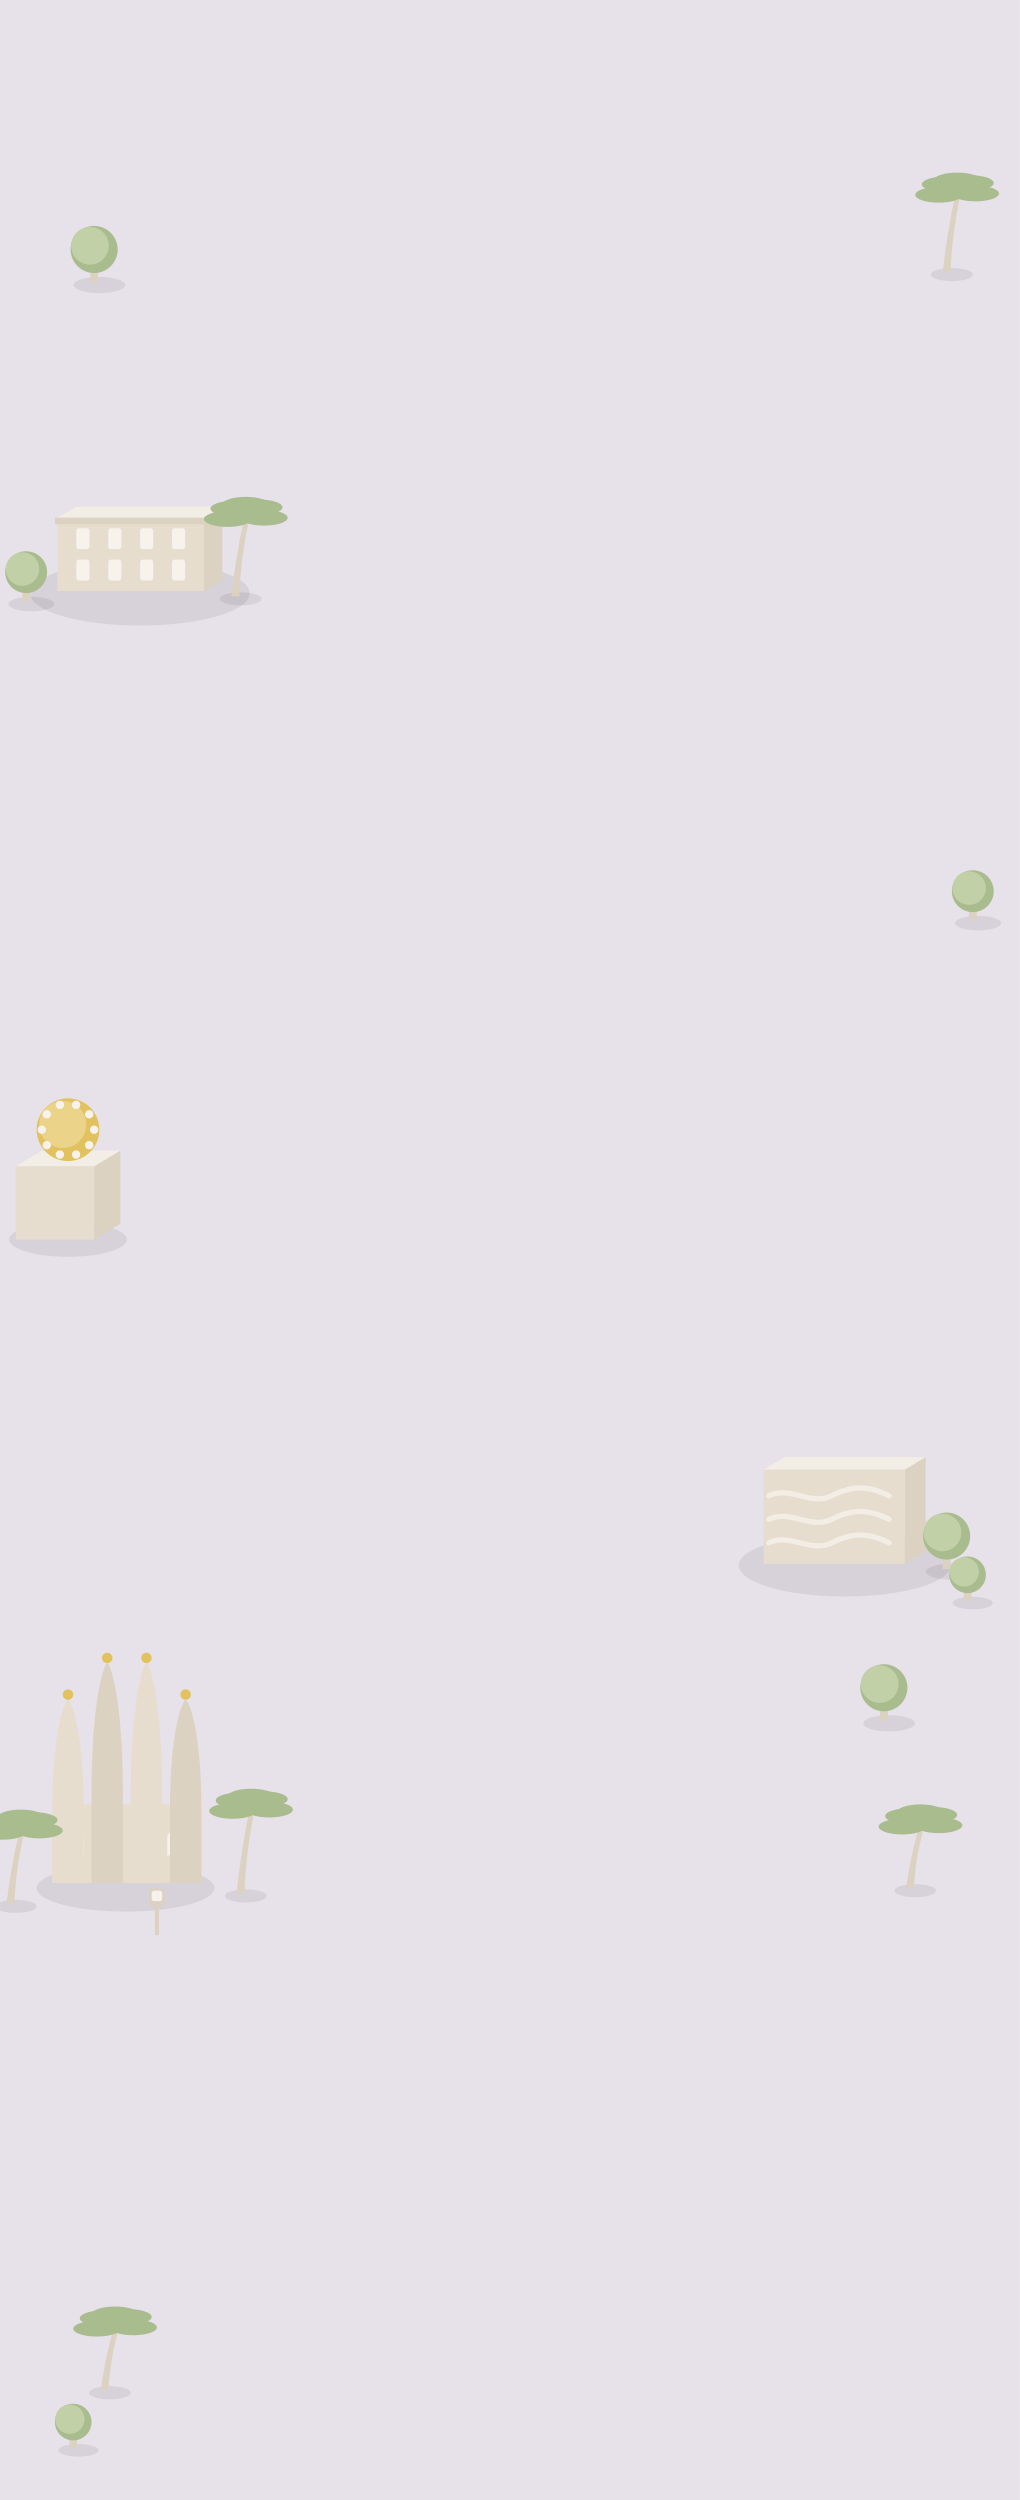
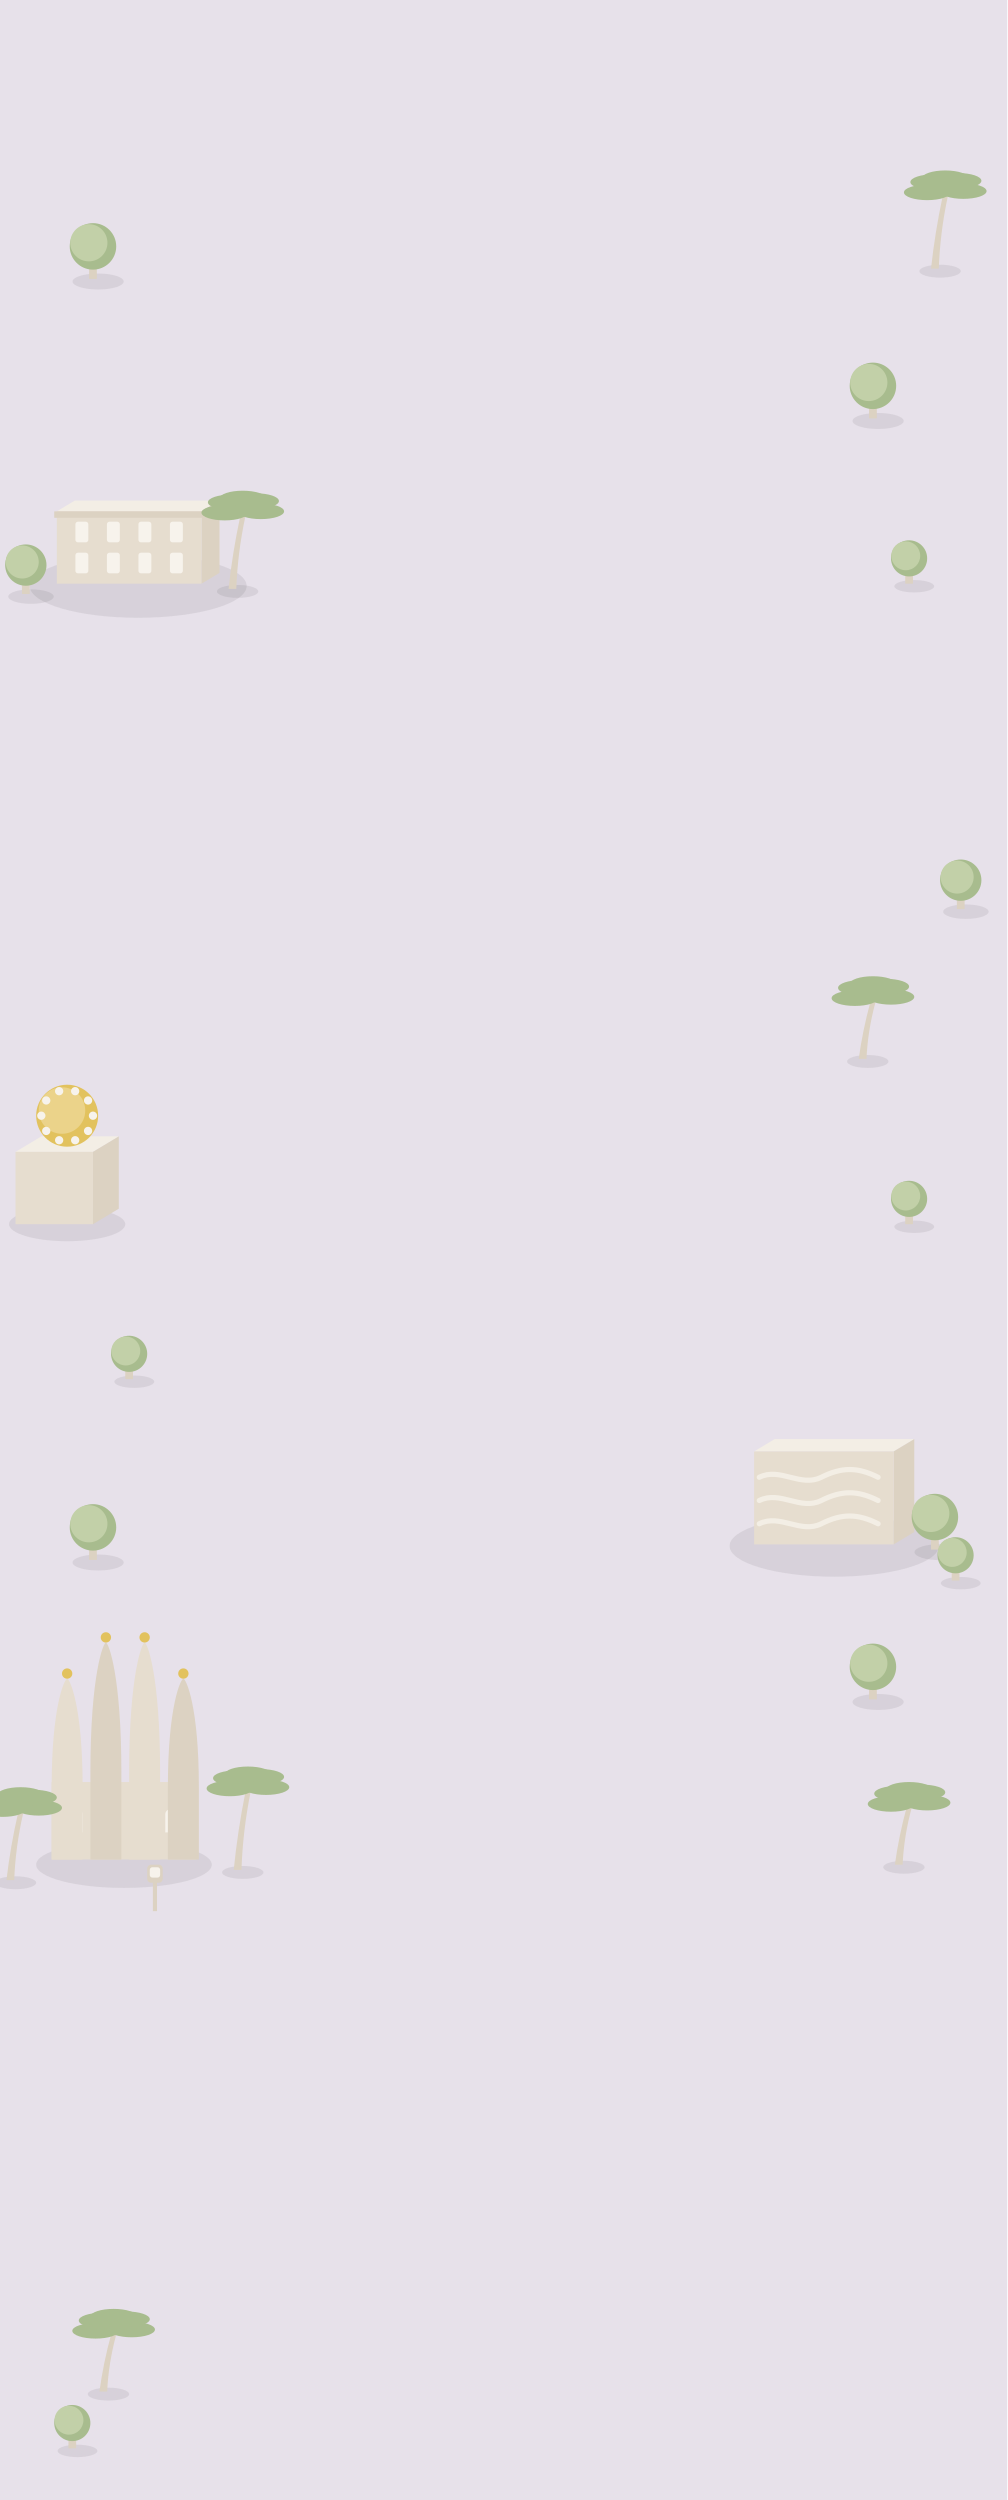
- <svg xmlns="http://www.w3.org/2000/svg" viewBox="0 0 390 956" width="390" height="956" data-points="266,710 126,586 264,462 134,338 260,214 128,90">
+ <svg xmlns="http://www.w3.org/2000/svg" viewBox="0 0 390 968" width="390" height="968" preserveAspectRatio="none" data-points="266,710 126,586 264,462 134,338 260,214 128,90">
  <style>.tint{fill:#e7e1ea}.c0{fill:#efe8dd}.s-c0{stroke:#efe8dd}.c1{fill:#e6ddcf}.s-c1{stroke:#e6ddcf}.c2{fill:#dcd2c2}.s-c2{stroke:#dcd2c2}.c3{fill:#f3eee5}.s-c3{stroke:#f3eee5}.c4{fill:#f7f3ec}.s-c4{stroke:#f7f3ec}.c5{fill:#d9ae8e}.s-c5{stroke:#d9ae8e}.c6{fill:#c8957a}.s-c6{stroke:#c8957a}.c7{fill:#cdc9d2}.s-c7{stroke:#cdc9d2}.c8{fill:#b6b1bd}.s-c8{stroke:#b6b1bd}.c9{fill:#c2d0a8}.s-c9{stroke:#c2d0a8}.c10{fill:#a8bc8e}.s-c10{stroke:#a8bc8e}.c11{fill:#cfe0e4}.s-c11{stroke:#cfe0e4}.c12{fill:#e9f2f3}.s-c12{stroke:#e9f2f3}.c13{fill:rgba(35, 32, 28, .08)}.s-c13{stroke:rgba(35, 32, 28, .08)}.c14{fill:#e9b97c}.s-c14{stroke:#e9b97c}.c15{fill:#e6d9b8}.s-c15{stroke:#e6d9b8}.c16{fill:#d9c9a3}.s-c16{stroke:#d9c9a3}.c17{fill:#e3d8ac}.s-c17{stroke:#e3d8ac}.c18{fill:#d4c694}.s-c18{stroke:#d4c694}.c19{fill:#e9dba0}.s-c19{stroke:#e9dba0}.c20{fill:#d9c884}.s-c20{stroke:#d9c884}.c21{fill:#e2c25e}.s-c21{stroke:#e2c25e}.c22{fill:#ebd38a}.s-c22{stroke:#ebd38a}.c23{fill:#e7c98a}.s-c23{stroke:#e7c98a}@media(prefers-color-scheme:dark){.tint{fill:#25222a}.c0{fill:#2c2721}.s-c0{stroke:#2c2721}.c1{fill:#373129}.s-c1{stroke:#373129}.c2{fill:#2d2823}.s-c2{stroke:#2d2823}.c3{fill:#433c33}.s-c3{stroke:#433c33}.c4{fill:#8b7146}.s-c4{stroke:#8b7146}.c5{fill:#5c4136}.s-c5{stroke:#5c4136}.c6{fill:#4b342b}.s-c6{stroke:#4b342b}.c7{fill:#3c3b42}.s-c7{stroke:#3c3b42}.c8{fill:#2f2e35}.s-c8{stroke:#2f2e35}.c9{fill:#3f4b34}.s-c9{stroke:#3f4b34}.c10{fill:#33402a}.s-c10{stroke:#33402a}.c11{fill:#2a3a40}.s-c11{stroke:#2a3a40}.c12{fill:#354850}.s-c12{stroke:#354850}.c13{fill:rgba(0, 0, 0, .28)}.s-c13{stroke:rgba(0, 0, 0, .28)}.c14{fill:#8c6a44}.s-c14{stroke:#8c6a44}.c15{fill:#58492f}.s-c15{stroke:#58492f}.c16{fill:#4a3d28}.s-c16{stroke:#4a3d28}.c17{fill:#4a4430}.s-c17{stroke:#4a4430}.c18{fill:#403a27}.s-c18{stroke:#403a27}.c19{fill:#55502f}.s-c19{stroke:#55502f}.c20{fill:#4a4528}.s-c20{stroke:#4a4528}.c21{fill:#8f7430}.s-c21{stroke:#8f7430}.c22{fill:#a3863c}.s-c22{stroke:#a3863c}.c23{fill:#7a6236}.s-c23{stroke:#7a6236}}</style>
-   <rect x="0" y="0" width="390" height="956" class="tint" />
+   <rect x="0" y="0" width="390" height="968" class="tint" />
  <ellipse cx="364" cy="105" rx="8" ry="2.5" class="c13" />
  <path d="M360.5 104Q362 90 365 76L367 76Q364 90 363.5 104Z" class="c2" />
  <ellipse cx="359" cy="74.5" rx="9" ry="3" class="c10" />
  <ellipse cx="373" cy="74" rx="9" ry="3" class="c10" />
  <ellipse cx="361.5" cy="70.5" rx="9" ry="3" class="c10" />
  <ellipse cx="371" cy="70" rx="9" ry="3" class="c10" />
  <ellipse cx="366" cy="69" rx="9" ry="3" class="c10" />
  <ellipse cx="38" cy="109" rx="9.9" ry="3.1" class="c13" />
  <rect x="34.5" y="99.9" width="3" height="8.1" class="c2" />
  <circle cx="36" cy="95.4" r="9" class="c10" />
  <circle cx="34.4" cy="94" r="7.2" class="c9" />
+   <ellipse cx="340" cy="163" rx="9.9" ry="3.1" class="c13" />
+   <rect x="336.5" y="153.9" width="3" height="8.1" class="c2" />
+   <circle cx="338" cy="149.4" r="9" class="c10" />
+   <circle cx="336.4" cy="148.1" r="7.2" class="c9" />
  <ellipse cx="53.5" cy="226.9" rx="42" ry="12.3" class="c13" />
  <path d="M22 198 L78 198 L85 193.8 L29 193.8Z" class="c3" />
  <path d="M78 226 L78 198 L85 193.8 L85 221.8Z" class="c2" />
  <rect x="22" y="198" width="56" height="28" class="c1" />
  <rect x="21" y="198" width="58" height="2.5" class="c2" />
  <rect x="29.2" y="202" width="5" height="8" class="c4" rx="1" />
  <rect x="29.2" y="214" width="5" height="8" class="c4" rx="1" />
  <rect x="41.4" y="202" width="5" height="8" class="c4" rx="1" />
  <rect x="41.4" y="214" width="5" height="8" class="c4" rx="1" />
  <rect x="53.6" y="202" width="5" height="8" class="c4" rx="1" />
  <rect x="53.6" y="214" width="5" height="8" class="c4" rx="1" />
  <rect x="65.8" y="202" width="5" height="8" class="c4" rx="1" />
  <rect x="65.8" y="214" width="5" height="8" class="c4" rx="1" />
+   <ellipse cx="354" cy="227" rx="7.7" ry="2.4" class="c13" />
+   <rect x="350.5" y="219.7" width="3" height="6.3" class="c2" />
+   <circle cx="352" cy="216.2" r="7" class="c10" />
+   <circle cx="350.7" cy="215.2" r="5.6" class="c9" />
  <ellipse cx="92" cy="229" rx="8" ry="2.5" class="c13" />
  <path d="M88.5 228Q90 214 93 200L95 200Q92 214 91.5 228Z" class="c2" />
  <ellipse cx="87" cy="198.5" rx="9" ry="3" class="c10" />
  <ellipse cx="101" cy="198" rx="9" ry="3" class="c10" />
  <ellipse cx="89.5" cy="194.5" rx="9" ry="3" class="c10" />
  <ellipse cx="99" cy="194" rx="9" ry="3" class="c10" />
  <ellipse cx="94" cy="193" rx="9" ry="3" class="c10" />
  <ellipse cx="12" cy="231" rx="8.8" ry="2.8" class="c13" />
  <rect x="8.5" y="222.8" width="3" height="7.2" class="c2" />
  <circle cx="10" cy="218.8" r="8" class="c10" />
  <circle cx="8.6" cy="217.6" r="6.4" class="c9" />
  <ellipse cx="374" cy="353" rx="8.8" ry="2.8" class="c13" />
  <rect x="370.5" y="344.8" width="3" height="7.2" class="c2" />
  <circle cx="372" cy="340.8" r="8" class="c10" />
  <circle cx="370.6" cy="339.6" r="6.4" class="c9" />
+   <ellipse cx="336" cy="411" rx="8" ry="2.5" class="c13" />
+   <path d="M332.5 410Q334 399 337 388L339 388Q336 399 335.5 410Z" class="c2" />
+   <ellipse cx="331" cy="386.5" rx="9" ry="3" class="c10" />
+   <ellipse cx="345" cy="386" rx="9" ry="3" class="c10" />
+   <ellipse cx="333.5" cy="382.5" rx="9" ry="3" class="c10" />
+   <ellipse cx="343" cy="382" rx="9" ry="3" class="c10" />
+   <ellipse cx="338" cy="381" rx="9" ry="3" class="c10" />
  <ellipse cx="26" cy="474" rx="22.5" ry="6.6" class="c13" />
  <path d="M6 446 L36 446 L46 440 L16 440Z" class="c3" />
  <path d="M36 474 L36 446 L46 440 L46 468Z" class="c2" />
  <rect x="6" y="446" width="30" height="28" class="c1" />
  <circle cx="26" cy="432" r="12" class="c21" />
  <circle cx="24" cy="430" r="9" class="c22" />
  <circle cx="36" cy="432" r="1.6" class="c4" />
  <circle cx="34.1" cy="437.9" r="1.6" class="c4" />
  <circle cx="29.1" cy="441.5" r="1.6" class="c4" />
  <circle cx="22.9" cy="441.5" r="1.6" class="c4" />
  <circle cx="17.9" cy="437.9" r="1.6" class="c4" />
  <circle cx="16" cy="432" r="1.6" class="c4" />
  <circle cx="17.9" cy="426.1" r="1.6" class="c4" />
  <circle cx="22.9" cy="422.5" r="1.6" class="c4" />
  <circle cx="29.1" cy="422.5" r="1.6" class="c4" />
  <circle cx="34.1" cy="426.1" r="1.6" class="c4" />
+   <ellipse cx="354" cy="475" rx="7.7" ry="2.4" class="c13" />
+   <rect x="350.5" y="467.7" width="3" height="6.3" class="c2" />
+   <circle cx="352" cy="464.2" r="7" class="c10" />
+   <circle cx="350.7" cy="463.1" r="5.6" class="c9" />
+   <ellipse cx="52" cy="535" rx="7.7" ry="2.4" class="c13" />
+   <rect x="48.5" y="527.7" width="3" height="6.3" class="c2" />
+   <circle cx="50" cy="524.2" r="7" class="c10" />
+   <circle cx="48.7" cy="523.1" r="5.6" class="c9" />
  <ellipse cx="323" cy="598.6" rx="40.5" ry="11.9" class="c13" />
  <path d="M292 562 L346 562 L354 557.2 L300 557.2Z" class="c3" />
  <path d="M346 598 L346 562 L354 557.2 L354 593.2Z" class="c2" />
  <rect x="292" y="562" width="54" height="36" class="c1" />
  <path d="M294 572c8 -4 16 4 24 0s14 -4 22 0" fill="none" class="s-c3" stroke-width="2" stroke-linecap="round" stroke-linejoin="round" />
  <path d="M294 581c8 -4 16 4 24 0s14 -4 22 0" fill="none" class="s-c3" stroke-width="2" stroke-linecap="round" stroke-linejoin="round" />
  <path d="M294 590c8 -4 16 4 24 0s14 -4 22 0" fill="none" class="s-c3" stroke-width="2" stroke-linecap="round" stroke-linejoin="round" />
  <ellipse cx="364" cy="601" rx="9.9" ry="3.1" class="c13" />
  <rect x="360.5" y="591.9" width="3" height="8.1" class="c2" />
  <circle cx="362" cy="587.4" r="9" class="c10" />
  <circle cx="360.4" cy="586" r="7.2" class="c9" />
+   <ellipse cx="38" cy="605" rx="9.9" ry="3.1" class="c13" />
+   <rect x="34.5" y="595.9" width="3" height="8.1" class="c2" />
+   <circle cx="36" cy="591.4" r="9" class="c10" />
+   <circle cx="34.4" cy="590" r="7.2" class="c9" />
  <ellipse cx="372" cy="613" rx="7.7" ry="2.4" class="c13" />
  <rect x="368.5" y="605.7" width="3" height="6.3" class="c2" />
  <circle cx="370" cy="602.2" r="7" class="c10" />
  <circle cx="368.7" cy="601.1" r="5.6" class="c9" />
  <ellipse cx="340" cy="659" rx="9.9" ry="3.1" class="c13" />
  <rect x="336.5" y="649.9" width="3" height="8.1" class="c2" />
  <circle cx="338" cy="645.4" r="9" class="c10" />
  <circle cx="336.4" cy="644" r="7.2" class="c9" />
  <ellipse cx="48" cy="722" rx="34" ry="9" class="c13" />
  <rect x="20" y="690" width="56" height="30" class="c1" />
  <path d="M28 709.5V702.5a2 2 0 0 1 4 0V709.5Z" class="c4" />
  <path d="M40 709.5V702.5a2 2 0 0 1 4 0V709.5Z" class="c4" />
  <path d="M52 709.5V702.5a2 2 0 0 1 4 0V709.5Z" class="c4" />
  <path d="M64 709.5V702.5a2 2 0 0 1 4 0V709.5Z" class="c4" />
  <path d="M20 720V692C20 660.5 25 650 26 650C27 650 32 660.5 32 692V720Z" class="c1" />
  <circle cx="26" cy="648" r="2" class="c21" />
  <path d="M35 720V686.4C35 648.6 40 636 41 636C42 636 47 648.6 47 686.4V720Z" class="c2" />
  <circle cx="41" cy="634" r="2" class="c21" />
  <path d="M50 720V686.4C50 648.6 55 636 56 636C57 636 62 648.6 62 686.4V720Z" class="c1" />
  <circle cx="56" cy="634" r="2" class="c21" />
  <path d="M65 720V692C65 660.5 70 650 71 650C72 650 77 660.5 77 692V720Z" class="c2" />
  <circle cx="71" cy="648" r="2" class="c21" />
  <ellipse cx="350" cy="723" rx="8" ry="2.5" class="c13" />
  <path d="M346.5 722Q348 711 351 700L353 700Q350 711 349.5 722Z" class="c2" />
  <ellipse cx="345" cy="698.5" rx="9" ry="3" class="c10" />
  <ellipse cx="359" cy="698" rx="9" ry="3" class="c10" />
  <ellipse cx="347.5" cy="694.5" rx="9" ry="3" class="c10" />
  <ellipse cx="357" cy="694" rx="9" ry="3" class="c10" />
  <ellipse cx="352" cy="693" rx="9" ry="3" class="c10" />
  <ellipse cx="94" cy="725" rx="8" ry="2.5" class="c13" />
  <path d="M90.5 724Q92 709 95 694L97 694Q94 709 93.5 724Z" class="c2" />
  <ellipse cx="89" cy="692.5" rx="9" ry="3" class="c10" />
  <ellipse cx="103" cy="692" rx="9" ry="3" class="c10" />
  <ellipse cx="91.5" cy="688.5" rx="9" ry="3" class="c10" />
  <ellipse cx="101" cy="688" rx="9" ry="3" class="c10" />
  <ellipse cx="96" cy="687" rx="9" ry="3" class="c10" />
  <ellipse cx="6" cy="729" rx="8" ry="2.5" class="c13" />
  <path d="M2.5 728Q4 715 7 702L9 702Q6 715 5.5 728Z" class="c2" />
  <ellipse cx="1" cy="700.5" rx="9" ry="3" class="c10" />
  <ellipse cx="15" cy="700" rx="9" ry="3" class="c10" />
  <ellipse cx="3.5" cy="696.5" rx="9" ry="3" class="c10" />
  <ellipse cx="13" cy="696" rx="9" ry="3" class="c10" />
  <ellipse cx="8" cy="695" rx="9" ry="3" class="c10" />
  <rect x="59.2" y="728" width="1.6" height="12" class="c2" />
  <rect x="57" y="722" width="6" height="7" class="c2" rx="1.5" />
  <rect x="58" y="723" width="4" height="4" class="c4" rx="1" />
-   <ellipse cx="42" cy="915" rx="8" ry="2.5" class="c13" />
-   <path d="M38.5 914Q40 903 43 892L45 892Q42 903 41.5 914Z" class="c2" />
-   <ellipse cx="37" cy="890.5" rx="9" ry="3" class="c10" />
-   <ellipse cx="51" cy="890" rx="9" ry="3" class="c10" />
-   <ellipse cx="39.5" cy="886.5" rx="9" ry="3" class="c10" />
-   <ellipse cx="49" cy="886" rx="9" ry="3" class="c10" />
-   <ellipse cx="44" cy="885" rx="9" ry="3" class="c10" />
-   <ellipse cx="30" cy="937" rx="7.7" ry="2.4" class="c13" />
-   <rect x="26.5" y="929.7" width="3" height="6.3" class="c2" />
-   <circle cx="28" cy="926.2" r="7" class="c10" />
-   <circle cx="26.7" cy="925.1" r="5.6" class="c9" />
+   <ellipse cx="42" cy="927" rx="8" ry="2.5" class="c13" />
+   <path d="M38.5 926Q40 915 43 904L45 904Q42 915 41.5 926Z" class="c2" />
+   <ellipse cx="37" cy="902.5" rx="9" ry="3" class="c10" />
+   <ellipse cx="51" cy="902" rx="9" ry="3" class="c10" />
+   <ellipse cx="39.5" cy="898.5" rx="9" ry="3" class="c10" />
+   <ellipse cx="49" cy="898" rx="9" ry="3" class="c10" />
+   <ellipse cx="44" cy="897" rx="9" ry="3" class="c10" />
+   <ellipse cx="30" cy="949" rx="7.7" ry="2.4" class="c13" />
+   <rect x="26.5" y="941.7" width="3" height="6.3" class="c2" />
+   <circle cx="28" cy="938.2" r="7" class="c10" />
+   <circle cx="26.7" cy="937.1" r="5.6" class="c9" />
</svg>
